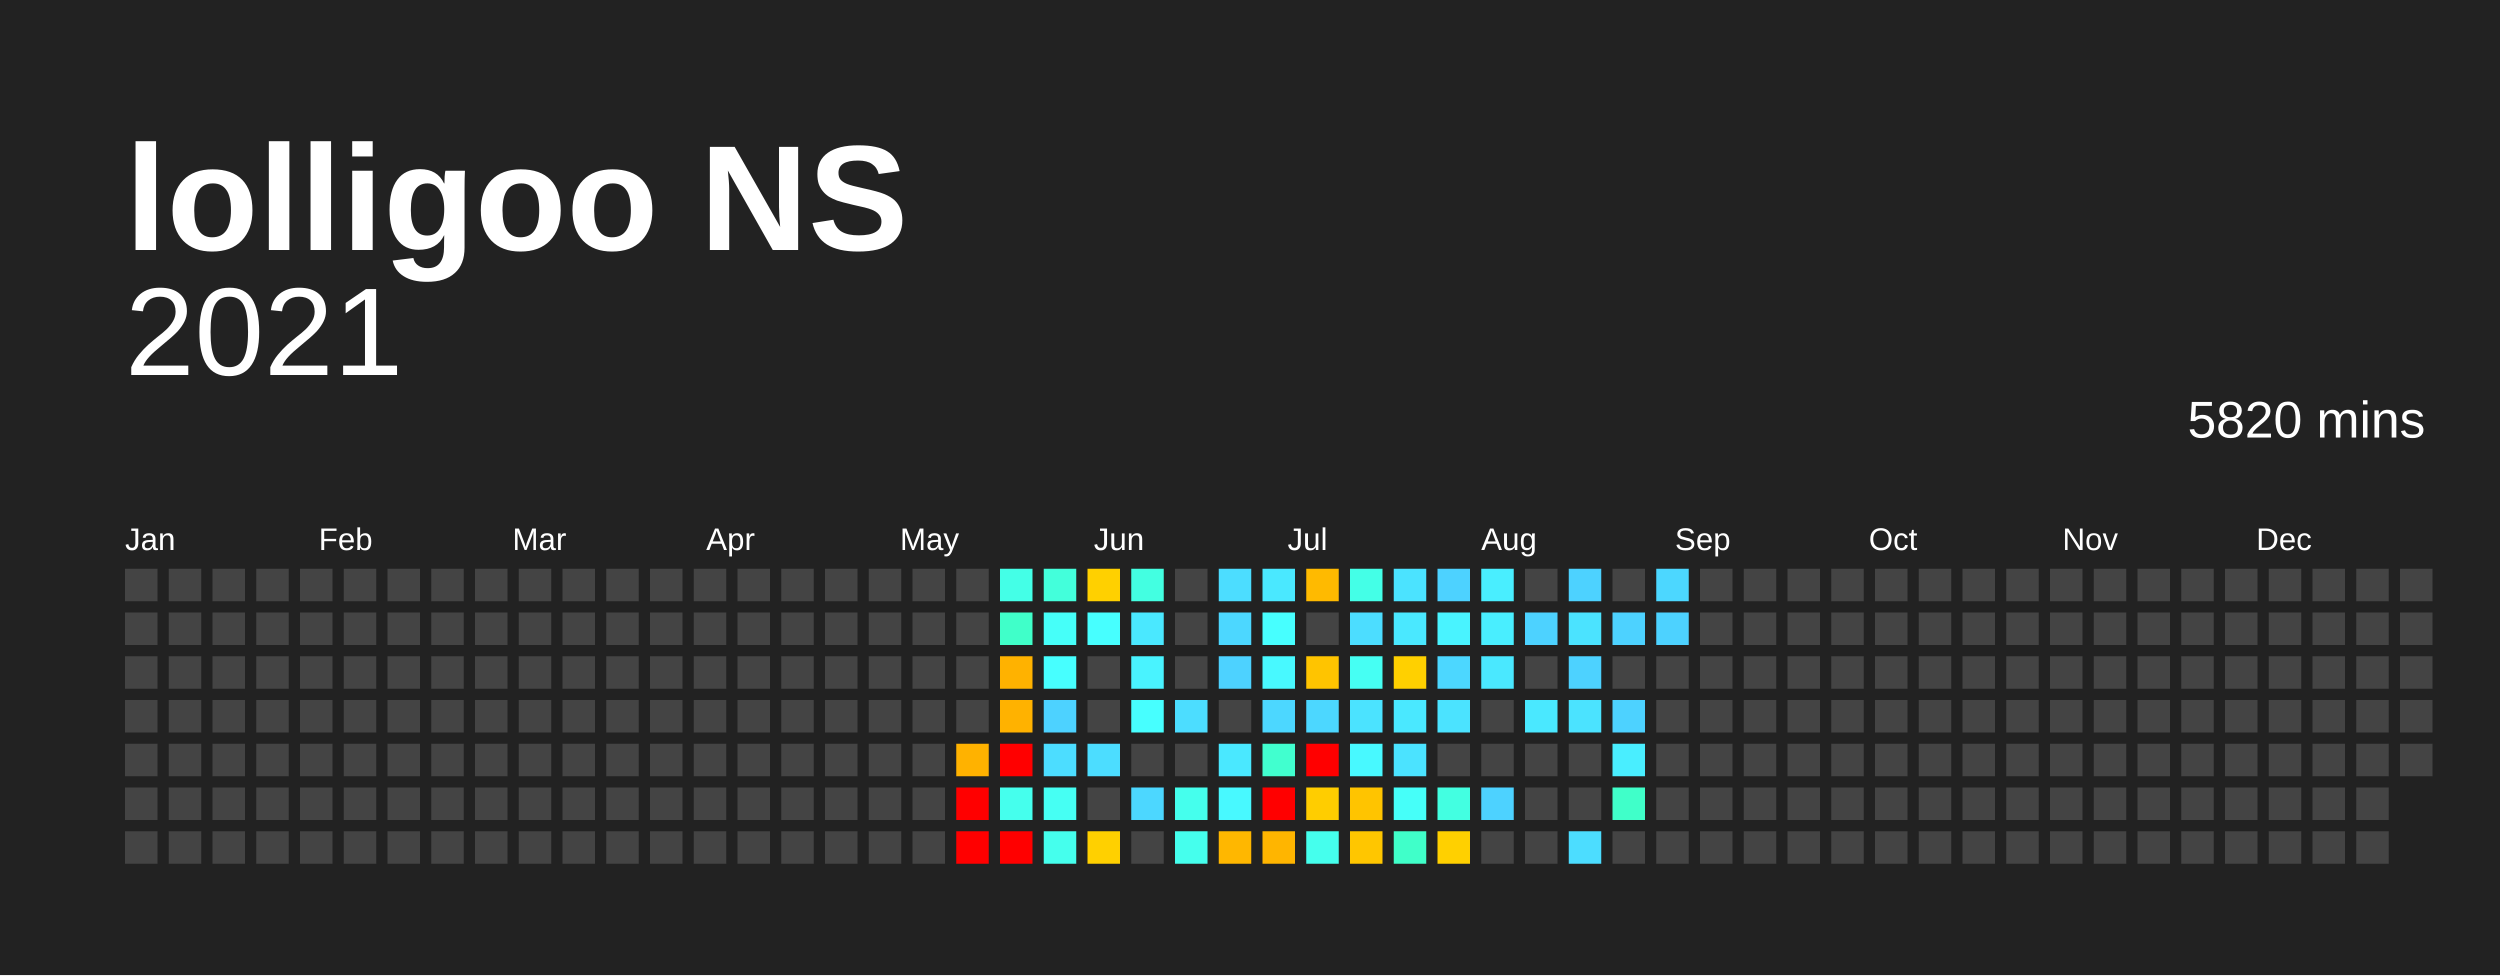
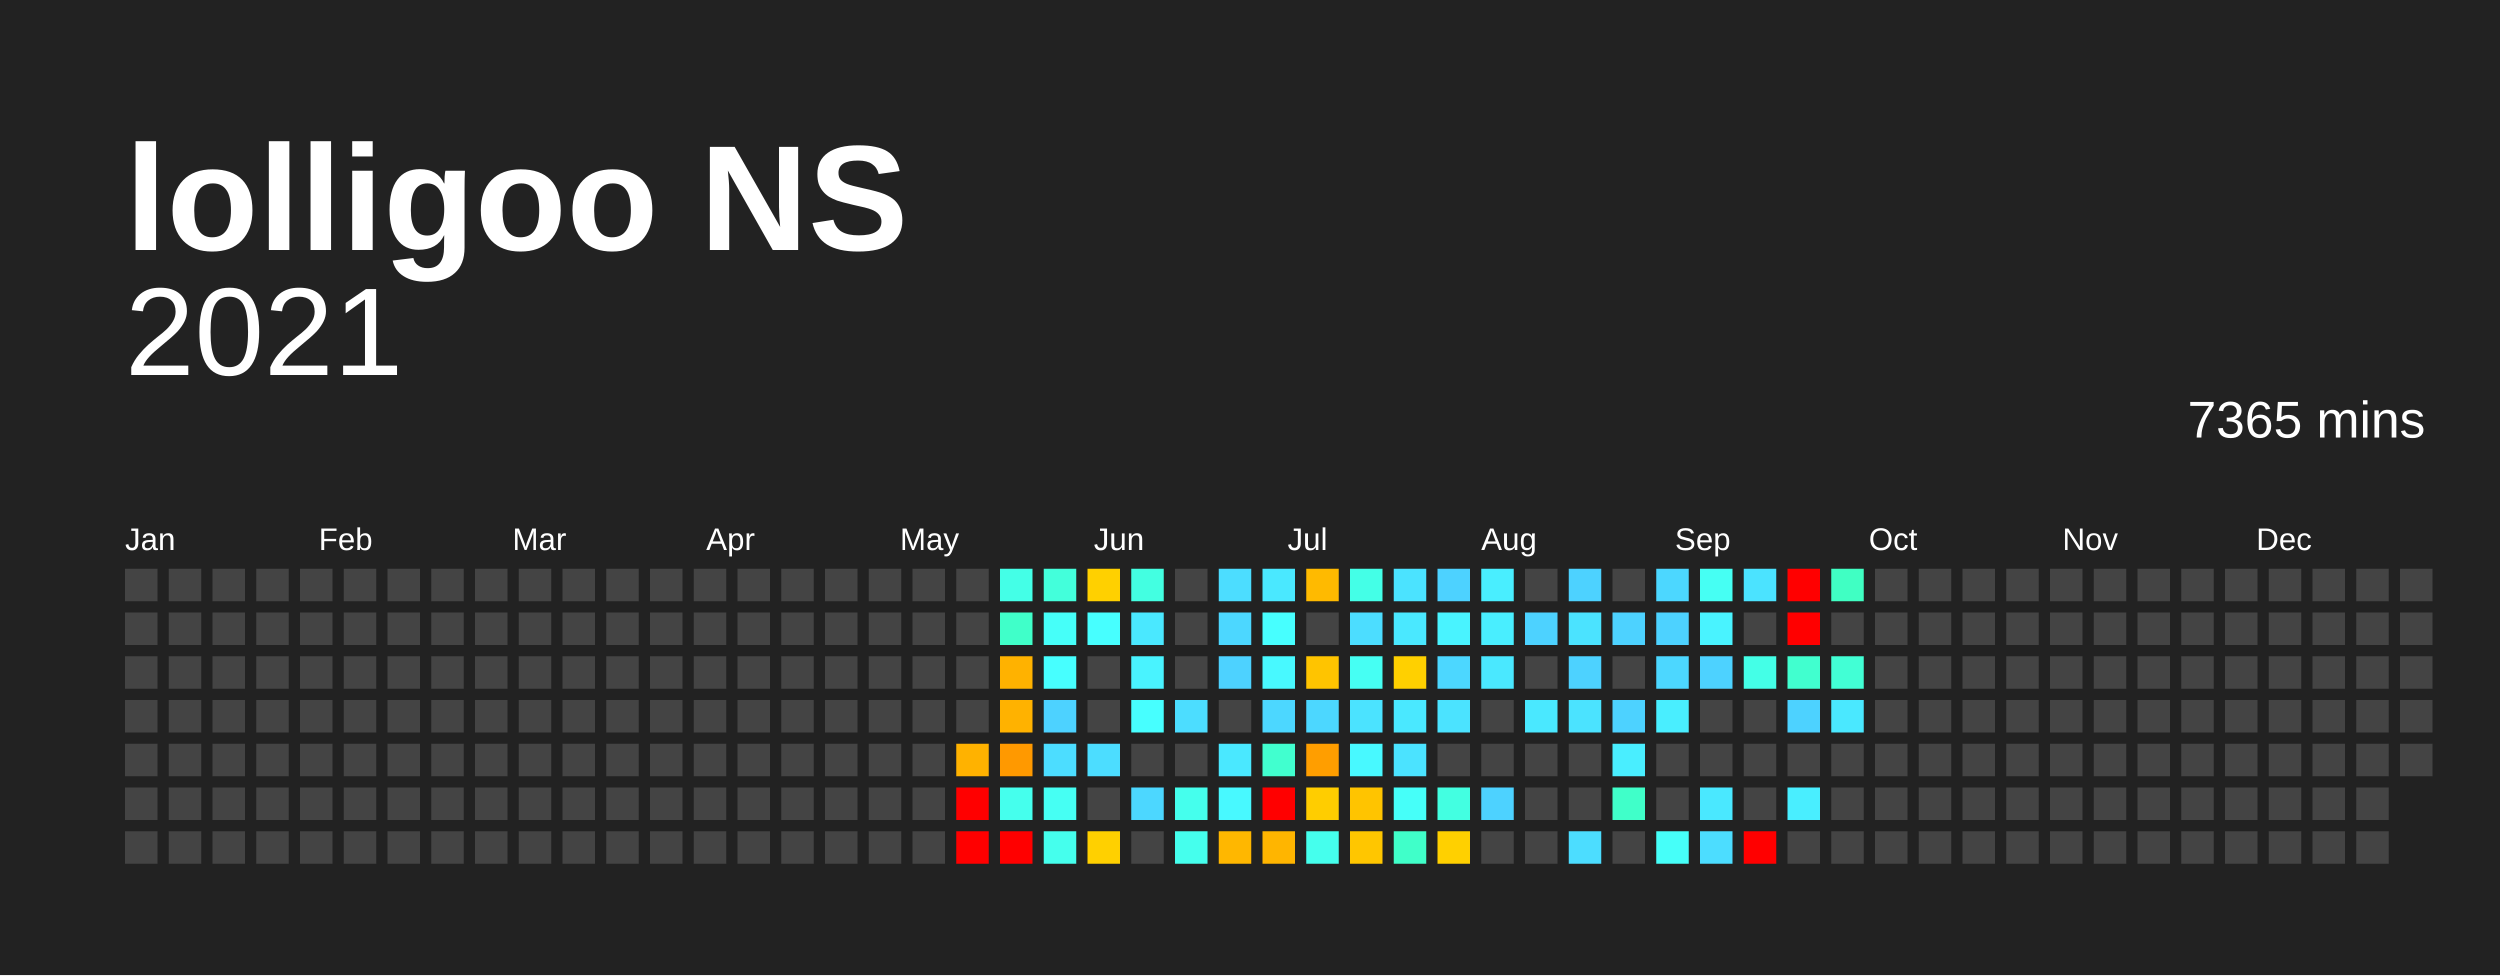
<svg xmlns="http://www.w3.org/2000/svg" baseProfile="full" height="78mm" version="1.1" viewBox="0,0,200,78" width="200mm">
  <defs />
  <rect fill="#222222" height="78" width="200" x="0" y="0" />
  <text fill="#FFFFFF" style="font-size:12px; font-family:Arial; font-weight:bold;" x="10" y="20">lolligoo NS</text>
  <text alignment-baseline="hanging" fill="#FFFFFF" style="font-size:10.0px; font-family:Arial;" x="10" y="30">2021</text>
-   <text alignment-baseline="hanging" fill="#FFFFFF" style="font-size:4.125px; font-family:Arial;" x="175" y="35">5820 mins</text>
+   <text alignment-baseline="hanging" fill="#FFFFFF" style="font-size:4.125px; font-family:Arial;" x="175" y="35">7365 mins</text>
  <text fill="#FFFFFF" style="font-size:2.5px; font-family:Arial" x="10.0" y="44">Jan</text>
  <text fill="#FFFFFF" style="font-size:2.5px; font-family:Arial" x="25.5" y="44">Feb</text>
  <text fill="#FFFFFF" style="font-size:2.5px; font-family:Arial" x="41.0" y="44">Mar</text>
  <text fill="#FFFFFF" style="font-size:2.5px; font-family:Arial" x="56.5" y="44">Apr</text>
  <text fill="#FFFFFF" style="font-size:2.5px; font-family:Arial" x="72.0" y="44">May</text>
  <text fill="#FFFFFF" style="font-size:2.5px; font-family:Arial" x="87.5" y="44">Jun</text>
  <text fill="#FFFFFF" style="font-size:2.5px; font-family:Arial" x="103.0" y="44">Jul</text>
  <text fill="#FFFFFF" style="font-size:2.5px; font-family:Arial" x="118.5" y="44">Aug</text>
  <text fill="#FFFFFF" style="font-size:2.5px; font-family:Arial" x="134.0" y="44">Sep</text>
  <text fill="#FFFFFF" style="font-size:2.5px; font-family:Arial" x="149.5" y="44">Oct</text>
  <text fill="#FFFFFF" style="font-size:2.5px; font-family:Arial" x="165.0" y="44">Nov</text>
  <text fill="#FFFFFF" style="font-size:2.5px; font-family:Arial" x="180.5" y="44">Dec</text>
  <rect fill="#444444" height="2.6" width="2.6" x="10.0" y="45.5" />
  <rect fill="#444444" height="2.6" width="2.6" x="10.0" y="49.0" />
  <rect fill="#444444" height="2.6" width="2.6" x="10.0" y="52.5" />
  <rect fill="#444444" height="2.6" width="2.6" x="10.0" y="56.0" />
  <rect fill="#444444" height="2.6" width="2.6" x="10.0" y="59.5" />
  <rect fill="#444444" height="2.6" width="2.6" x="10.0" y="63.0" />
  <rect fill="#444444" height="2.6" width="2.6" x="10.0" y="66.5" />
  <rect fill="#444444" height="2.6" width="2.6" x="13.5" y="45.5" />
  <rect fill="#444444" height="2.6" width="2.6" x="13.5" y="49.0" />
  <rect fill="#444444" height="2.6" width="2.6" x="13.5" y="52.5" />
  <rect fill="#444444" height="2.6" width="2.6" x="13.5" y="56.0" />
  <rect fill="#444444" height="2.6" width="2.6" x="13.5" y="59.5" />
  <rect fill="#444444" height="2.6" width="2.6" x="13.5" y="63.0" />
  <rect fill="#444444" height="2.6" width="2.6" x="13.5" y="66.5" />
  <rect fill="#444444" height="2.6" width="2.6" x="17.0" y="45.5" />
  <rect fill="#444444" height="2.6" width="2.6" x="17.0" y="49.0" />
  <rect fill="#444444" height="2.6" width="2.6" x="17.0" y="52.5" />
  <rect fill="#444444" height="2.6" width="2.6" x="17.0" y="56.0" />
  <rect fill="#444444" height="2.6" width="2.6" x="17.0" y="59.5" />
  <rect fill="#444444" height="2.6" width="2.6" x="17.0" y="63.0" />
  <rect fill="#444444" height="2.6" width="2.6" x="17.0" y="66.5" />
  <rect fill="#444444" height="2.6" width="2.6" x="20.5" y="45.5" />
  <rect fill="#444444" height="2.6" width="2.6" x="20.5" y="49.0" />
  <rect fill="#444444" height="2.6" width="2.6" x="20.5" y="52.5" />
  <rect fill="#444444" height="2.6" width="2.6" x="20.5" y="56.0" />
  <rect fill="#444444" height="2.6" width="2.6" x="20.5" y="59.5" />
  <rect fill="#444444" height="2.6" width="2.6" x="20.5" y="63.0" />
  <rect fill="#444444" height="2.6" width="2.6" x="20.5" y="66.5" />
  <rect fill="#444444" height="2.6" width="2.6" x="24.0" y="45.5" />
  <rect fill="#444444" height="2.6" width="2.6" x="24.0" y="49.0" />
  <rect fill="#444444" height="2.6" width="2.6" x="24.0" y="52.5" />
  <rect fill="#444444" height="2.6" width="2.6" x="24.0" y="56.0" />
  <rect fill="#444444" height="2.6" width="2.6" x="24.0" y="59.5" />
  <rect fill="#444444" height="2.6" width="2.6" x="24.0" y="63.0" />
  <rect fill="#444444" height="2.6" width="2.6" x="24.0" y="66.5" />
  <rect fill="#444444" height="2.6" width="2.6" x="27.5" y="45.5" />
  <rect fill="#444444" height="2.6" width="2.6" x="27.5" y="49.0" />
  <rect fill="#444444" height="2.6" width="2.6" x="27.5" y="52.5" />
  <rect fill="#444444" height="2.6" width="2.6" x="27.5" y="56.0" />
  <rect fill="#444444" height="2.6" width="2.6" x="27.5" y="59.5" />
  <rect fill="#444444" height="2.6" width="2.6" x="27.5" y="63.0" />
  <rect fill="#444444" height="2.6" width="2.6" x="27.5" y="66.5" />
  <rect fill="#444444" height="2.6" width="2.6" x="31.0" y="45.5" />
  <rect fill="#444444" height="2.6" width="2.6" x="31.0" y="49.0" />
  <rect fill="#444444" height="2.6" width="2.6" x="31.0" y="52.5" />
  <rect fill="#444444" height="2.6" width="2.6" x="31.0" y="56.0" />
  <rect fill="#444444" height="2.6" width="2.6" x="31.0" y="59.5" />
  <rect fill="#444444" height="2.6" width="2.6" x="31.0" y="63.0" />
  <rect fill="#444444" height="2.6" width="2.6" x="31.0" y="66.5" />
  <rect fill="#444444" height="2.6" width="2.6" x="34.5" y="45.5" />
  <rect fill="#444444" height="2.6" width="2.6" x="34.5" y="49.0" />
  <rect fill="#444444" height="2.6" width="2.6" x="34.5" y="52.5" />
  <rect fill="#444444" height="2.6" width="2.6" x="34.5" y="56.0" />
  <rect fill="#444444" height="2.6" width="2.6" x="34.5" y="59.5" />
  <rect fill="#444444" height="2.6" width="2.6" x="34.5" y="63.0" />
  <rect fill="#444444" height="2.6" width="2.6" x="34.5" y="66.5" />
  <rect fill="#444444" height="2.6" width="2.6" x="38.0" y="45.5" />
  <rect fill="#444444" height="2.6" width="2.6" x="38.0" y="49.0" />
  <rect fill="#444444" height="2.6" width="2.6" x="38.0" y="52.5" />
  <rect fill="#444444" height="2.6" width="2.6" x="38.0" y="56.0" />
  <rect fill="#444444" height="2.6" width="2.6" x="38.0" y="59.5" />
  <rect fill="#444444" height="2.6" width="2.6" x="38.0" y="63.0" />
  <rect fill="#444444" height="2.6" width="2.6" x="38.0" y="66.5" />
  <rect fill="#444444" height="2.6" width="2.6" x="41.5" y="45.5" />
  <rect fill="#444444" height="2.6" width="2.6" x="41.5" y="49.0" />
  <rect fill="#444444" height="2.6" width="2.6" x="41.5" y="52.5" />
  <rect fill="#444444" height="2.6" width="2.6" x="41.5" y="56.0" />
  <rect fill="#444444" height="2.6" width="2.6" x="41.5" y="59.5" />
  <rect fill="#444444" height="2.6" width="2.6" x="41.5" y="63.0" />
  <rect fill="#444444" height="2.6" width="2.6" x="41.5" y="66.5" />
  <rect fill="#444444" height="2.6" width="2.6" x="45.0" y="45.5" />
  <rect fill="#444444" height="2.6" width="2.6" x="45.0" y="49.0" />
  <rect fill="#444444" height="2.6" width="2.6" x="45.0" y="52.5" />
  <rect fill="#444444" height="2.6" width="2.6" x="45.0" y="56.0" />
  <rect fill="#444444" height="2.6" width="2.6" x="45.0" y="59.5" />
  <rect fill="#444444" height="2.6" width="2.6" x="45.0" y="63.0" />
  <rect fill="#444444" height="2.6" width="2.6" x="45.0" y="66.5" />
  <rect fill="#444444" height="2.6" width="2.6" x="48.5" y="45.5" />
  <rect fill="#444444" height="2.6" width="2.6" x="48.5" y="49.0" />
  <rect fill="#444444" height="2.6" width="2.6" x="48.5" y="52.5" />
  <rect fill="#444444" height="2.6" width="2.6" x="48.5" y="56.0" />
  <rect fill="#444444" height="2.6" width="2.6" x="48.5" y="59.5" />
  <rect fill="#444444" height="2.6" width="2.6" x="48.5" y="63.0" />
  <rect fill="#444444" height="2.6" width="2.6" x="48.5" y="66.5" />
  <rect fill="#444444" height="2.6" width="2.6" x="52.0" y="45.5" />
  <rect fill="#444444" height="2.6" width="2.6" x="52.0" y="49.0" />
  <rect fill="#444444" height="2.6" width="2.6" x="52.0" y="52.5" />
  <rect fill="#444444" height="2.6" width="2.6" x="52.0" y="56.0" />
  <rect fill="#444444" height="2.6" width="2.6" x="52.0" y="59.5" />
  <rect fill="#444444" height="2.6" width="2.6" x="52.0" y="63.0" />
  <rect fill="#444444" height="2.6" width="2.6" x="52.0" y="66.5" />
  <rect fill="#444444" height="2.6" width="2.6" x="55.5" y="45.5" />
  <rect fill="#444444" height="2.6" width="2.6" x="55.5" y="49.0" />
  <rect fill="#444444" height="2.6" width="2.6" x="55.5" y="52.5" />
  <rect fill="#444444" height="2.6" width="2.6" x="55.5" y="56.0" />
  <rect fill="#444444" height="2.6" width="2.6" x="55.5" y="59.5" />
  <rect fill="#444444" height="2.6" width="2.6" x="55.5" y="63.0" />
  <rect fill="#444444" height="2.6" width="2.6" x="55.5" y="66.5" />
  <rect fill="#444444" height="2.6" width="2.6" x="59.0" y="45.5" />
  <rect fill="#444444" height="2.6" width="2.6" x="59.0" y="49.0" />
  <rect fill="#444444" height="2.6" width="2.6" x="59.0" y="52.5" />
  <rect fill="#444444" height="2.6" width="2.6" x="59.0" y="56.0" />
  <rect fill="#444444" height="2.6" width="2.6" x="59.0" y="59.5" />
  <rect fill="#444444" height="2.6" width="2.6" x="59.0" y="63.0" />
  <rect fill="#444444" height="2.6" width="2.6" x="59.0" y="66.5" />
  <rect fill="#444444" height="2.6" width="2.6" x="62.5" y="45.5" />
  <rect fill="#444444" height="2.6" width="2.6" x="62.5" y="49.0" />
  <rect fill="#444444" height="2.6" width="2.6" x="62.5" y="52.5" />
  <rect fill="#444444" height="2.6" width="2.6" x="62.5" y="56.0" />
  <rect fill="#444444" height="2.6" width="2.6" x="62.5" y="59.5" />
  <rect fill="#444444" height="2.6" width="2.6" x="62.5" y="63.0" />
  <rect fill="#444444" height="2.6" width="2.6" x="62.5" y="66.5" />
  <rect fill="#444444" height="2.6" width="2.6" x="66.0" y="45.5" />
  <rect fill="#444444" height="2.6" width="2.6" x="66.0" y="49.0" />
  <rect fill="#444444" height="2.6" width="2.6" x="66.0" y="52.5" />
  <rect fill="#444444" height="2.6" width="2.6" x="66.0" y="56.0" />
  <rect fill="#444444" height="2.6" width="2.6" x="66.0" y="59.5" />
  <rect fill="#444444" height="2.6" width="2.6" x="66.0" y="63.0" />
  <rect fill="#444444" height="2.6" width="2.6" x="66.0" y="66.5" />
  <rect fill="#444444" height="2.6" width="2.6" x="69.5" y="45.5" />
  <rect fill="#444444" height="2.6" width="2.6" x="69.5" y="49.0" />
  <rect fill="#444444" height="2.6" width="2.6" x="69.5" y="52.5" />
  <rect fill="#444444" height="2.6" width="2.6" x="69.5" y="56.0" />
  <rect fill="#444444" height="2.6" width="2.6" x="69.5" y="59.5" />
  <rect fill="#444444" height="2.6" width="2.6" x="69.5" y="63.0" />
  <rect fill="#444444" height="2.6" width="2.6" x="69.5" y="66.5" />
  <rect fill="#444444" height="2.6" width="2.6" x="73.0" y="45.5" />
  <rect fill="#444444" height="2.6" width="2.6" x="73.0" y="49.0" />
  <rect fill="#444444" height="2.6" width="2.6" x="73.0" y="52.5" />
  <rect fill="#444444" height="2.6" width="2.6" x="73.0" y="56.0" />
  <rect fill="#444444" height="2.6" width="2.6" x="73.0" y="59.5" />
  <rect fill="#444444" height="2.6" width="2.6" x="73.0" y="63.0" />
  <rect fill="#444444" height="2.6" width="2.6" x="73.0" y="66.5" />
  <rect fill="#444444" height="2.6" width="2.6" x="76.5" y="45.5" />
  <rect fill="#444444" height="2.6" width="2.6" x="76.5" y="49.0" />
  <rect fill="#444444" height="2.6" width="2.6" x="76.5" y="52.5" />
  <rect fill="#444444" height="2.6" width="2.6" x="76.5" y="56.0" />
  <rect fill="#ffb200" height="2.6" width="2.6" x="76.5" y="59.5" />
  <rect fill="red" height="2.6" width="2.6" x="76.5" y="63.0" />
  <rect fill="red" height="2.6" width="2.6" x="76.5" y="66.5" />
  <rect fill="#44ffe7" height="2.6" width="2.6" x="80.0" y="45.5" />
  <rect fill="#40ffc9" height="2.6" width="2.6" x="80.0" y="49.0" />
  <rect fill="#ffb200" height="2.6" width="2.6" x="80.0" y="52.5" />
  <rect fill="#ffb200" height="2.6" width="2.6" x="80.0" y="56.0" />
-   <rect fill="red" height="2.6" width="2.6" x="80.0" y="59.5" />
+   <rect fill="#ff9900" height="2.6" width="2.6" x="80.0" y="59.5" />
  <rect fill="#45ffed" height="2.6" width="2.6" x="80.0" y="63.0" />
  <rect fill="red" height="2.6" width="2.6" x="80.0" y="66.5" />
  <rect fill="#43ffdb" height="2.6" width="2.6" x="83.5" y="45.5" />
  <rect fill="#46fff9" height="2.6" width="2.6" x="83.5" y="49.0" />
  <rect fill="#47ffff" height="2.6" width="2.6" x="83.5" y="52.5" />
  <rect fill="#4dd2ff" height="2.6" width="2.6" x="83.5" y="56.0" />
  <rect fill="#4cddff" height="2.6" width="2.6" x="83.5" y="59.5" />
  <rect fill="#46fff3" height="2.6" width="2.6" x="83.5" y="63.0" />
  <rect fill="#45ffed" height="2.6" width="2.6" x="83.5" y="66.5" />
  <rect fill="#ffd000" height="2.6" width="2.6" x="87.0" y="45.5" />
  <rect fill="#47ffff" height="2.6" width="2.6" x="87.0" y="49.0" />
  <rect fill="#444444" height="2.6" width="2.6" x="87.0" y="52.5" />
  <rect fill="#444444" height="2.6" width="2.6" x="87.0" y="56.0" />
  <rect fill="#4cddff" height="2.6" width="2.6" x="87.0" y="59.5" />
  <rect fill="#444444" height="2.6" width="2.6" x="87.0" y="63.0" />
  <rect fill="#ffd000" height="2.6" width="2.6" x="87.0" y="66.5" />
  <rect fill="#43ffe1" height="2.6" width="2.6" x="90.5" y="45.5" />
  <rect fill="#4ae8ff" height="2.6" width="2.6" x="90.5" y="49.0" />
  <rect fill="#49f3ff" height="2.6" width="2.6" x="90.5" y="52.5" />
  <rect fill="#47ffff" height="2.6" width="2.6" x="90.5" y="56.0" />
  <rect fill="#444444" height="2.6" width="2.6" x="90.5" y="59.5" />
  <rect fill="#4cd7ff" height="2.6" width="2.6" x="90.5" y="63.0" />
  <rect fill="#444444" height="2.6" width="2.6" x="90.5" y="66.5" />
  <rect fill="#444444" height="2.6" width="2.6" x="94.0" y="45.5" />
  <rect fill="#444444" height="2.6" width="2.6" x="94.0" y="49.0" />
  <rect fill="#444444" height="2.6" width="2.6" x="94.0" y="52.5" />
  <rect fill="#4cddff" height="2.6" width="2.6" x="94.0" y="56.0" />
  <rect fill="#444444" height="2.6" width="2.6" x="94.0" y="59.5" />
  <rect fill="#45ffed" height="2.6" width="2.6" x="94.0" y="63.0" />
  <rect fill="#45ffed" height="2.6" width="2.6" x="94.0" y="66.5" />
  <rect fill="#4cddff" height="2.6" width="2.6" x="97.5" y="45.5" />
  <rect fill="#4cd7ff" height="2.6" width="2.6" x="97.5" y="49.0" />
  <rect fill="#4dd2ff" height="2.6" width="2.6" x="97.5" y="52.5" />
  <rect fill="#444444" height="2.6" width="2.6" x="97.5" y="56.0" />
  <rect fill="#4ae8ff" height="2.6" width="2.6" x="97.5" y="59.5" />
  <rect fill="#48f9ff" height="2.6" width="2.6" x="97.5" y="63.0" />
  <rect fill="#ffb700" height="2.6" width="2.6" x="97.5" y="66.5" />
  <rect fill="#4ae8ff" height="2.6" width="2.6" x="101.0" y="45.5" />
  <rect fill="#47ffff" height="2.6" width="2.6" x="101.0" y="49.0" />
  <rect fill="#48f9ff" height="2.6" width="2.6" x="101.0" y="52.5" />
  <rect fill="#4cd7ff" height="2.6" width="2.6" x="101.0" y="56.0" />
  <rect fill="#41ffcf" height="2.6" width="2.6" x="101.0" y="59.5" />
  <rect fill="red" height="2.6" width="2.6" x="101.0" y="63.0" />
  <rect fill="#ffb500" height="2.6" width="2.6" x="101.0" y="66.5" />
  <rect fill="#ffba00" height="2.6" width="2.6" x="104.5" y="45.5" />
  <rect fill="#444444" height="2.6" width="2.6" x="104.5" y="49.0" />
  <rect fill="#ffc400" height="2.6" width="2.6" x="104.5" y="52.5" />
  <rect fill="#4cd7ff" height="2.6" width="2.6" x="104.5" y="56.0" />
-   <rect fill="red" height="2.6" width="2.6" x="104.5" y="59.5" />
+   <rect fill="#ff9e00" height="2.6" width="2.6" x="104.5" y="59.5" />
  <rect fill="#ffcd00" height="2.6" width="2.6" x="104.5" y="63.0" />
  <rect fill="#45ffed" height="2.6" width="2.6" x="104.5" y="66.5" />
  <rect fill="#44ffe7" height="2.6" width="2.6" x="108.0" y="45.5" />
  <rect fill="#4cddff" height="2.6" width="2.6" x="108.0" y="49.0" />
  <rect fill="#46fff3" height="2.6" width="2.6" x="108.0" y="52.5" />
  <rect fill="#4be3ff" height="2.6" width="2.6" x="108.0" y="56.0" />
  <rect fill="#48f9ff" height="2.6" width="2.6" x="108.0" y="59.5" />
  <rect fill="#ffc400" height="2.6" width="2.6" x="108.0" y="63.0" />
  <rect fill="#ffc600" height="2.6" width="2.6" x="108.0" y="66.5" />
  <rect fill="#4be3ff" height="2.6" width="2.6" x="111.5" y="45.5" />
  <rect fill="#4ae8ff" height="2.6" width="2.6" x="111.5" y="49.0" />
  <rect fill="#ffd000" height="2.6" width="2.6" x="111.5" y="52.5" />
  <rect fill="#4ae8ff" height="2.6" width="2.6" x="111.5" y="56.0" />
  <rect fill="#4be3ff" height="2.6" width="2.6" x="111.5" y="59.5" />
  <rect fill="#46fff9" height="2.6" width="2.6" x="111.5" y="63.0" />
  <rect fill="#40ffc9" height="2.6" width="2.6" x="111.5" y="66.5" />
  <rect fill="#4dd2ff" height="2.6" width="2.6" x="115.0" y="45.5" />
  <rect fill="#49f3ff" height="2.6" width="2.6" x="115.0" y="49.0" />
  <rect fill="#4cd7ff" height="2.6" width="2.6" x="115.0" y="52.5" />
  <rect fill="#4be3ff" height="2.6" width="2.6" x="115.0" y="56.0" />
  <rect fill="#444444" height="2.6" width="2.6" x="115.0" y="59.5" />
  <rect fill="#43ffe1" height="2.6" width="2.6" x="115.0" y="63.0" />
  <rect fill="#ffd000" height="2.6" width="2.6" x="115.0" y="66.5" />
  <rect fill="#49eeff" height="2.6" width="2.6" x="118.5" y="45.5" />
  <rect fill="#49eeff" height="2.6" width="2.6" x="118.5" y="49.0" />
  <rect fill="#4ae8ff" height="2.6" width="2.6" x="118.5" y="52.5" />
  <rect fill="#444444" height="2.6" width="2.6" x="118.5" y="56.0" />
  <rect fill="#444444" height="2.6" width="2.6" x="118.5" y="59.5" />
  <rect fill="#4dd2ff" height="2.6" width="2.6" x="118.5" y="63.0" />
  <rect fill="#444444" height="2.6" width="2.6" x="118.5" y="66.5" />
  <rect fill="#444444" height="2.6" width="2.6" x="122.0" y="45.5" />
  <rect fill="#4dd2ff" height="2.6" width="2.6" x="122.0" y="49.0" />
  <rect fill="#444444" height="2.6" width="2.6" x="122.0" y="52.5" />
  <rect fill="#4ae8ff" height="2.6" width="2.6" x="122.0" y="56.0" />
  <rect fill="#444444" height="2.6" width="2.6" x="122.0" y="59.5" />
  <rect fill="#444444" height="2.6" width="2.6" x="122.0" y="63.0" />
  <rect fill="#444444" height="2.6" width="2.6" x="122.0" y="66.5" />
  <rect fill="#4dd2ff" height="2.6" width="2.6" x="125.5" y="45.5" />
  <rect fill="#4be3ff" height="2.6" width="2.6" x="125.5" y="49.0" />
  <rect fill="#4dd2ff" height="2.6" width="2.6" x="125.5" y="52.5" />
  <rect fill="#4be3ff" height="2.6" width="2.6" x="125.5" y="56.0" />
  <rect fill="#444444" height="2.6" width="2.6" x="125.5" y="59.5" />
  <rect fill="#444444" height="2.6" width="2.6" x="125.5" y="63.0" />
  <rect fill="#4cddff" height="2.6" width="2.6" x="125.5" y="66.5" />
  <rect fill="#444444" height="2.6" width="2.6" x="129.0" y="45.5" />
  <rect fill="#4dd2ff" height="2.6" width="2.6" x="129.0" y="49.0" />
  <rect fill="#444444" height="2.6" width="2.6" x="129.0" y="52.5" />
  <rect fill="#4dd2ff" height="2.6" width="2.6" x="129.0" y="56.0" />
  <rect fill="#49eeff" height="2.6" width="2.6" x="129.0" y="59.5" />
  <rect fill="#40ffc9" height="2.6" width="2.6" x="129.0" y="63.0" />
  <rect fill="#444444" height="2.6" width="2.6" x="129.0" y="66.5" />
  <rect fill="#4cd7ff" height="2.6" width="2.6" x="132.5" y="45.5" />
  <rect fill="#4dd2ff" height="2.6" width="2.6" x="132.5" y="49.0" />
-   <rect fill="#444444" height="2.6" width="2.6" x="132.5" y="52.5" />
-   <rect fill="#444444" height="2.6" width="2.6" x="132.5" y="56.0" />
+   <rect fill="#4cd7ff" height="2.6" width="2.6" x="132.5" y="52.5" />
+   <rect fill="#49eeff" height="2.6" width="2.6" x="132.5" y="56.0" />
  <rect fill="#444444" height="2.6" width="2.6" x="132.5" y="59.5" />
  <rect fill="#444444" height="2.6" width="2.6" x="132.5" y="63.0" />
-   <rect fill="#444444" height="2.6" width="2.6" x="132.5" y="66.5" />
-   <rect fill="#444444" height="2.6" width="2.6" x="136.0" y="45.5" />
-   <rect fill="#444444" height="2.6" width="2.6" x="136.0" y="49.0" />
-   <rect fill="#444444" height="2.6" width="2.6" x="136.0" y="52.5" />
+   <rect fill="#46fff9" height="2.6" width="2.6" x="132.5" y="66.5" />
+   <rect fill="#46fff3" height="2.6" width="2.6" x="136.0" y="45.5" />
+   <rect fill="#49f3ff" height="2.6" width="2.6" x="136.0" y="49.0" />
+   <rect fill="#4dd2ff" height="2.6" width="2.6" x="136.0" y="52.5" />
  <rect fill="#444444" height="2.6" width="2.6" x="136.0" y="56.0" />
  <rect fill="#444444" height="2.6" width="2.6" x="136.0" y="59.5" />
-   <rect fill="#444444" height="2.6" width="2.6" x="136.0" y="63.0" />
-   <rect fill="#444444" height="2.6" width="2.6" x="136.0" y="66.5" />
-   <rect fill="#444444" height="2.6" width="2.6" x="139.5" y="45.5" />
+   <rect fill="#4ae8ff" height="2.6" width="2.6" x="136.0" y="63.0" />
+   <rect fill="#4cddff" height="2.6" width="2.6" x="136.0" y="66.5" />
+   <rect fill="#4be3ff" height="2.6" width="2.6" x="139.5" y="45.5" />
  <rect fill="#444444" height="2.6" width="2.6" x="139.5" y="49.0" />
-   <rect fill="#444444" height="2.6" width="2.6" x="139.5" y="52.5" />
+   <rect fill="#44ffe7" height="2.6" width="2.6" x="139.5" y="52.5" />
  <rect fill="#444444" height="2.6" width="2.6" x="139.5" y="56.0" />
  <rect fill="#444444" height="2.6" width="2.6" x="139.5" y="59.5" />
  <rect fill="#444444" height="2.6" width="2.6" x="139.5" y="63.0" />
-   <rect fill="#444444" height="2.6" width="2.6" x="139.5" y="66.5" />
-   <rect fill="#444444" height="2.6" width="2.6" x="143.0" y="45.5" />
-   <rect fill="#444444" height="2.6" width="2.6" x="143.0" y="49.0" />
-   <rect fill="#444444" height="2.6" width="2.6" x="143.0" y="52.5" />
-   <rect fill="#444444" height="2.6" width="2.6" x="143.0" y="56.0" />
+   <rect fill="red" height="2.6" width="2.6" x="139.5" y="66.5" />
+   <rect fill="red" height="2.6" width="2.6" x="143.0" y="45.5" />
+   <rect fill="red" height="2.6" width="2.6" x="143.0" y="49.0" />
+   <rect fill="#41ffcf" height="2.6" width="2.6" x="143.0" y="52.5" />
+   <rect fill="#4dd2ff" height="2.6" width="2.6" x="143.0" y="56.0" />
  <rect fill="#444444" height="2.6" width="2.6" x="143.0" y="59.5" />
-   <rect fill="#444444" height="2.6" width="2.6" x="143.0" y="63.0" />
+   <rect fill="#49eeff" height="2.6" width="2.6" x="143.0" y="63.0" />
  <rect fill="#444444" height="2.6" width="2.6" x="143.0" y="66.5" />
-   <rect fill="#444444" height="2.6" width="2.6" x="146.5" y="45.5" />
+   <rect fill="#40ffc3" height="2.6" width="2.6" x="146.5" y="45.5" />
  <rect fill="#444444" height="2.6" width="2.6" x="146.5" y="49.0" />
-   <rect fill="#444444" height="2.6" width="2.6" x="146.5" y="52.5" />
-   <rect fill="#444444" height="2.6" width="2.6" x="146.5" y="56.0" />
+   <rect fill="#42ffd5" height="2.6" width="2.6" x="146.5" y="52.5" />
+   <rect fill="#4ae8ff" height="2.6" width="2.6" x="146.5" y="56.0" />
  <rect fill="#444444" height="2.6" width="2.6" x="146.5" y="59.5" />
  <rect fill="#444444" height="2.6" width="2.6" x="146.5" y="63.0" />
  <rect fill="#444444" height="2.6" width="2.6" x="146.5" y="66.5" />
  <rect fill="#444444" height="2.6" width="2.6" x="150.0" y="45.5" />
  <rect fill="#444444" height="2.6" width="2.6" x="150.0" y="49.0" />
  <rect fill="#444444" height="2.6" width="2.6" x="150.0" y="52.5" />
  <rect fill="#444444" height="2.6" width="2.6" x="150.0" y="56.0" />
  <rect fill="#444444" height="2.6" width="2.6" x="150.0" y="59.5" />
  <rect fill="#444444" height="2.6" width="2.6" x="150.0" y="63.0" />
  <rect fill="#444444" height="2.6" width="2.6" x="150.0" y="66.5" />
  <rect fill="#444444" height="2.6" width="2.6" x="153.5" y="45.5" />
  <rect fill="#444444" height="2.6" width="2.6" x="153.5" y="49.0" />
  <rect fill="#444444" height="2.6" width="2.6" x="153.5" y="52.5" />
  <rect fill="#444444" height="2.6" width="2.6" x="153.5" y="56.0" />
  <rect fill="#444444" height="2.6" width="2.6" x="153.5" y="59.5" />
  <rect fill="#444444" height="2.6" width="2.6" x="153.5" y="63.0" />
  <rect fill="#444444" height="2.6" width="2.6" x="153.5" y="66.5" />
  <rect fill="#444444" height="2.6" width="2.6" x="157.0" y="45.5" />
  <rect fill="#444444" height="2.6" width="2.6" x="157.0" y="49.0" />
  <rect fill="#444444" height="2.6" width="2.6" x="157.0" y="52.5" />
  <rect fill="#444444" height="2.6" width="2.6" x="157.0" y="56.0" />
  <rect fill="#444444" height="2.6" width="2.6" x="157.0" y="59.5" />
  <rect fill="#444444" height="2.6" width="2.6" x="157.0" y="63.0" />
  <rect fill="#444444" height="2.6" width="2.6" x="157.0" y="66.5" />
  <rect fill="#444444" height="2.6" width="2.6" x="160.5" y="45.5" />
  <rect fill="#444444" height="2.6" width="2.6" x="160.5" y="49.0" />
  <rect fill="#444444" height="2.6" width="2.6" x="160.5" y="52.5" />
  <rect fill="#444444" height="2.6" width="2.6" x="160.5" y="56.0" />
  <rect fill="#444444" height="2.6" width="2.6" x="160.5" y="59.5" />
  <rect fill="#444444" height="2.6" width="2.6" x="160.5" y="63.0" />
  <rect fill="#444444" height="2.6" width="2.6" x="160.5" y="66.5" />
  <rect fill="#444444" height="2.6" width="2.6" x="164.0" y="45.5" />
  <rect fill="#444444" height="2.6" width="2.6" x="164.0" y="49.0" />
  <rect fill="#444444" height="2.6" width="2.6" x="164.0" y="52.5" />
  <rect fill="#444444" height="2.6" width="2.6" x="164.0" y="56.0" />
  <rect fill="#444444" height="2.6" width="2.6" x="164.0" y="59.5" />
  <rect fill="#444444" height="2.6" width="2.6" x="164.0" y="63.0" />
  <rect fill="#444444" height="2.6" width="2.6" x="164.0" y="66.5" />
  <rect fill="#444444" height="2.6" width="2.6" x="167.5" y="45.5" />
  <rect fill="#444444" height="2.6" width="2.6" x="167.5" y="49.0" />
  <rect fill="#444444" height="2.6" width="2.6" x="167.5" y="52.5" />
  <rect fill="#444444" height="2.6" width="2.6" x="167.5" y="56.0" />
  <rect fill="#444444" height="2.6" width="2.6" x="167.5" y="59.5" />
  <rect fill="#444444" height="2.6" width="2.6" x="167.5" y="63.0" />
  <rect fill="#444444" height="2.6" width="2.6" x="167.5" y="66.5" />
  <rect fill="#444444" height="2.6" width="2.6" x="171.0" y="45.5" />
  <rect fill="#444444" height="2.6" width="2.6" x="171.0" y="49.0" />
  <rect fill="#444444" height="2.6" width="2.6" x="171.0" y="52.5" />
  <rect fill="#444444" height="2.6" width="2.6" x="171.0" y="56.0" />
  <rect fill="#444444" height="2.6" width="2.6" x="171.0" y="59.5" />
  <rect fill="#444444" height="2.6" width="2.6" x="171.0" y="63.0" />
  <rect fill="#444444" height="2.6" width="2.6" x="171.0" y="66.5" />
  <rect fill="#444444" height="2.6" width="2.6" x="174.5" y="45.5" />
  <rect fill="#444444" height="2.6" width="2.6" x="174.5" y="49.0" />
  <rect fill="#444444" height="2.6" width="2.6" x="174.5" y="52.5" />
  <rect fill="#444444" height="2.6" width="2.6" x="174.5" y="56.0" />
  <rect fill="#444444" height="2.6" width="2.6" x="174.5" y="59.5" />
  <rect fill="#444444" height="2.6" width="2.6" x="174.5" y="63.0" />
  <rect fill="#444444" height="2.6" width="2.6" x="174.5" y="66.5" />
  <rect fill="#444444" height="2.6" width="2.6" x="178.0" y="45.5" />
  <rect fill="#444444" height="2.6" width="2.6" x="178.0" y="49.0" />
  <rect fill="#444444" height="2.6" width="2.6" x="178.0" y="52.5" />
  <rect fill="#444444" height="2.6" width="2.6" x="178.0" y="56.0" />
  <rect fill="#444444" height="2.6" width="2.6" x="178.0" y="59.5" />
  <rect fill="#444444" height="2.6" width="2.6" x="178.0" y="63.0" />
  <rect fill="#444444" height="2.6" width="2.6" x="178.0" y="66.5" />
  <rect fill="#444444" height="2.6" width="2.6" x="181.5" y="45.5" />
  <rect fill="#444444" height="2.6" width="2.6" x="181.5" y="49.0" />
  <rect fill="#444444" height="2.6" width="2.6" x="181.5" y="52.5" />
  <rect fill="#444444" height="2.6" width="2.6" x="181.5" y="56.0" />
  <rect fill="#444444" height="2.6" width="2.6" x="181.5" y="59.5" />
  <rect fill="#444444" height="2.6" width="2.6" x="181.5" y="63.0" />
  <rect fill="#444444" height="2.6" width="2.6" x="181.5" y="66.5" />
  <rect fill="#444444" height="2.6" width="2.6" x="185.0" y="45.5" />
  <rect fill="#444444" height="2.6" width="2.6" x="185.0" y="49.0" />
  <rect fill="#444444" height="2.6" width="2.6" x="185.0" y="52.5" />
  <rect fill="#444444" height="2.6" width="2.6" x="185.0" y="56.0" />
  <rect fill="#444444" height="2.6" width="2.6" x="185.0" y="59.5" />
  <rect fill="#444444" height="2.6" width="2.6" x="185.0" y="63.0" />
  <rect fill="#444444" height="2.6" width="2.6" x="185.0" y="66.5" />
  <rect fill="#444444" height="2.6" width="2.6" x="188.5" y="45.5" />
  <rect fill="#444444" height="2.6" width="2.6" x="188.5" y="49.0" />
  <rect fill="#444444" height="2.6" width="2.6" x="188.5" y="52.5" />
  <rect fill="#444444" height="2.6" width="2.6" x="188.5" y="56.0" />
  <rect fill="#444444" height="2.6" width="2.6" x="188.5" y="59.5" />
  <rect fill="#444444" height="2.6" width="2.6" x="188.5" y="63.0" />
  <rect fill="#444444" height="2.6" width="2.6" x="188.5" y="66.5" />
  <rect fill="#444444" height="2.6" width="2.6" x="192.0" y="45.5" />
  <rect fill="#444444" height="2.6" width="2.6" x="192.0" y="49.0" />
  <rect fill="#444444" height="2.6" width="2.6" x="192.0" y="52.5" />
  <rect fill="#444444" height="2.6" width="2.6" x="192.0" y="56.0" />
  <rect fill="#444444" height="2.6" width="2.6" x="192.0" y="59.5" />
</svg>
